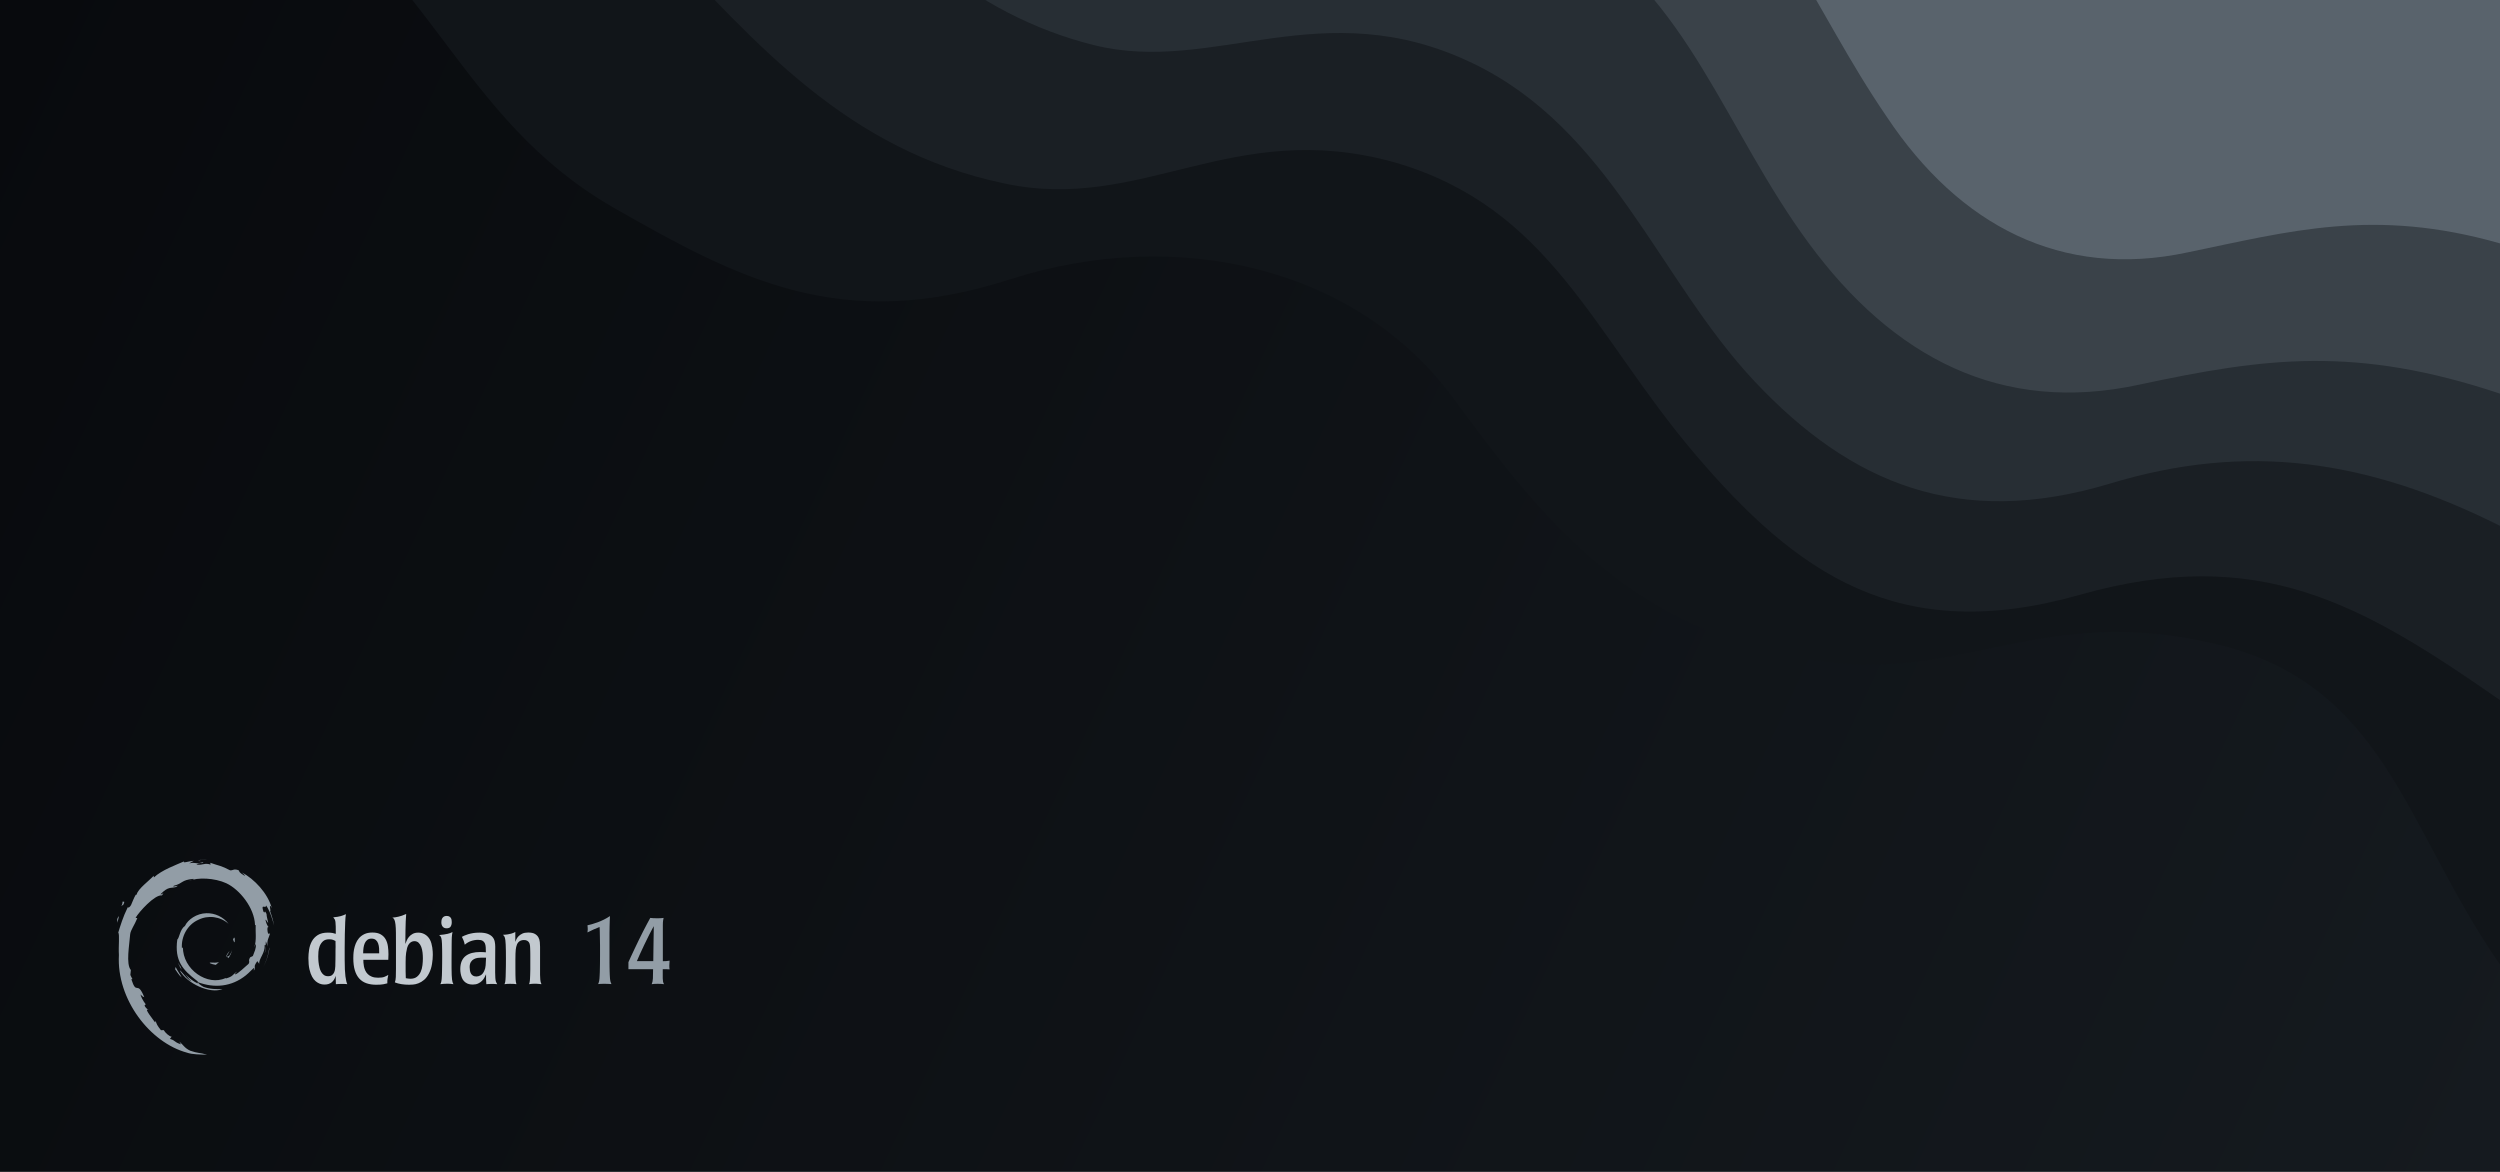
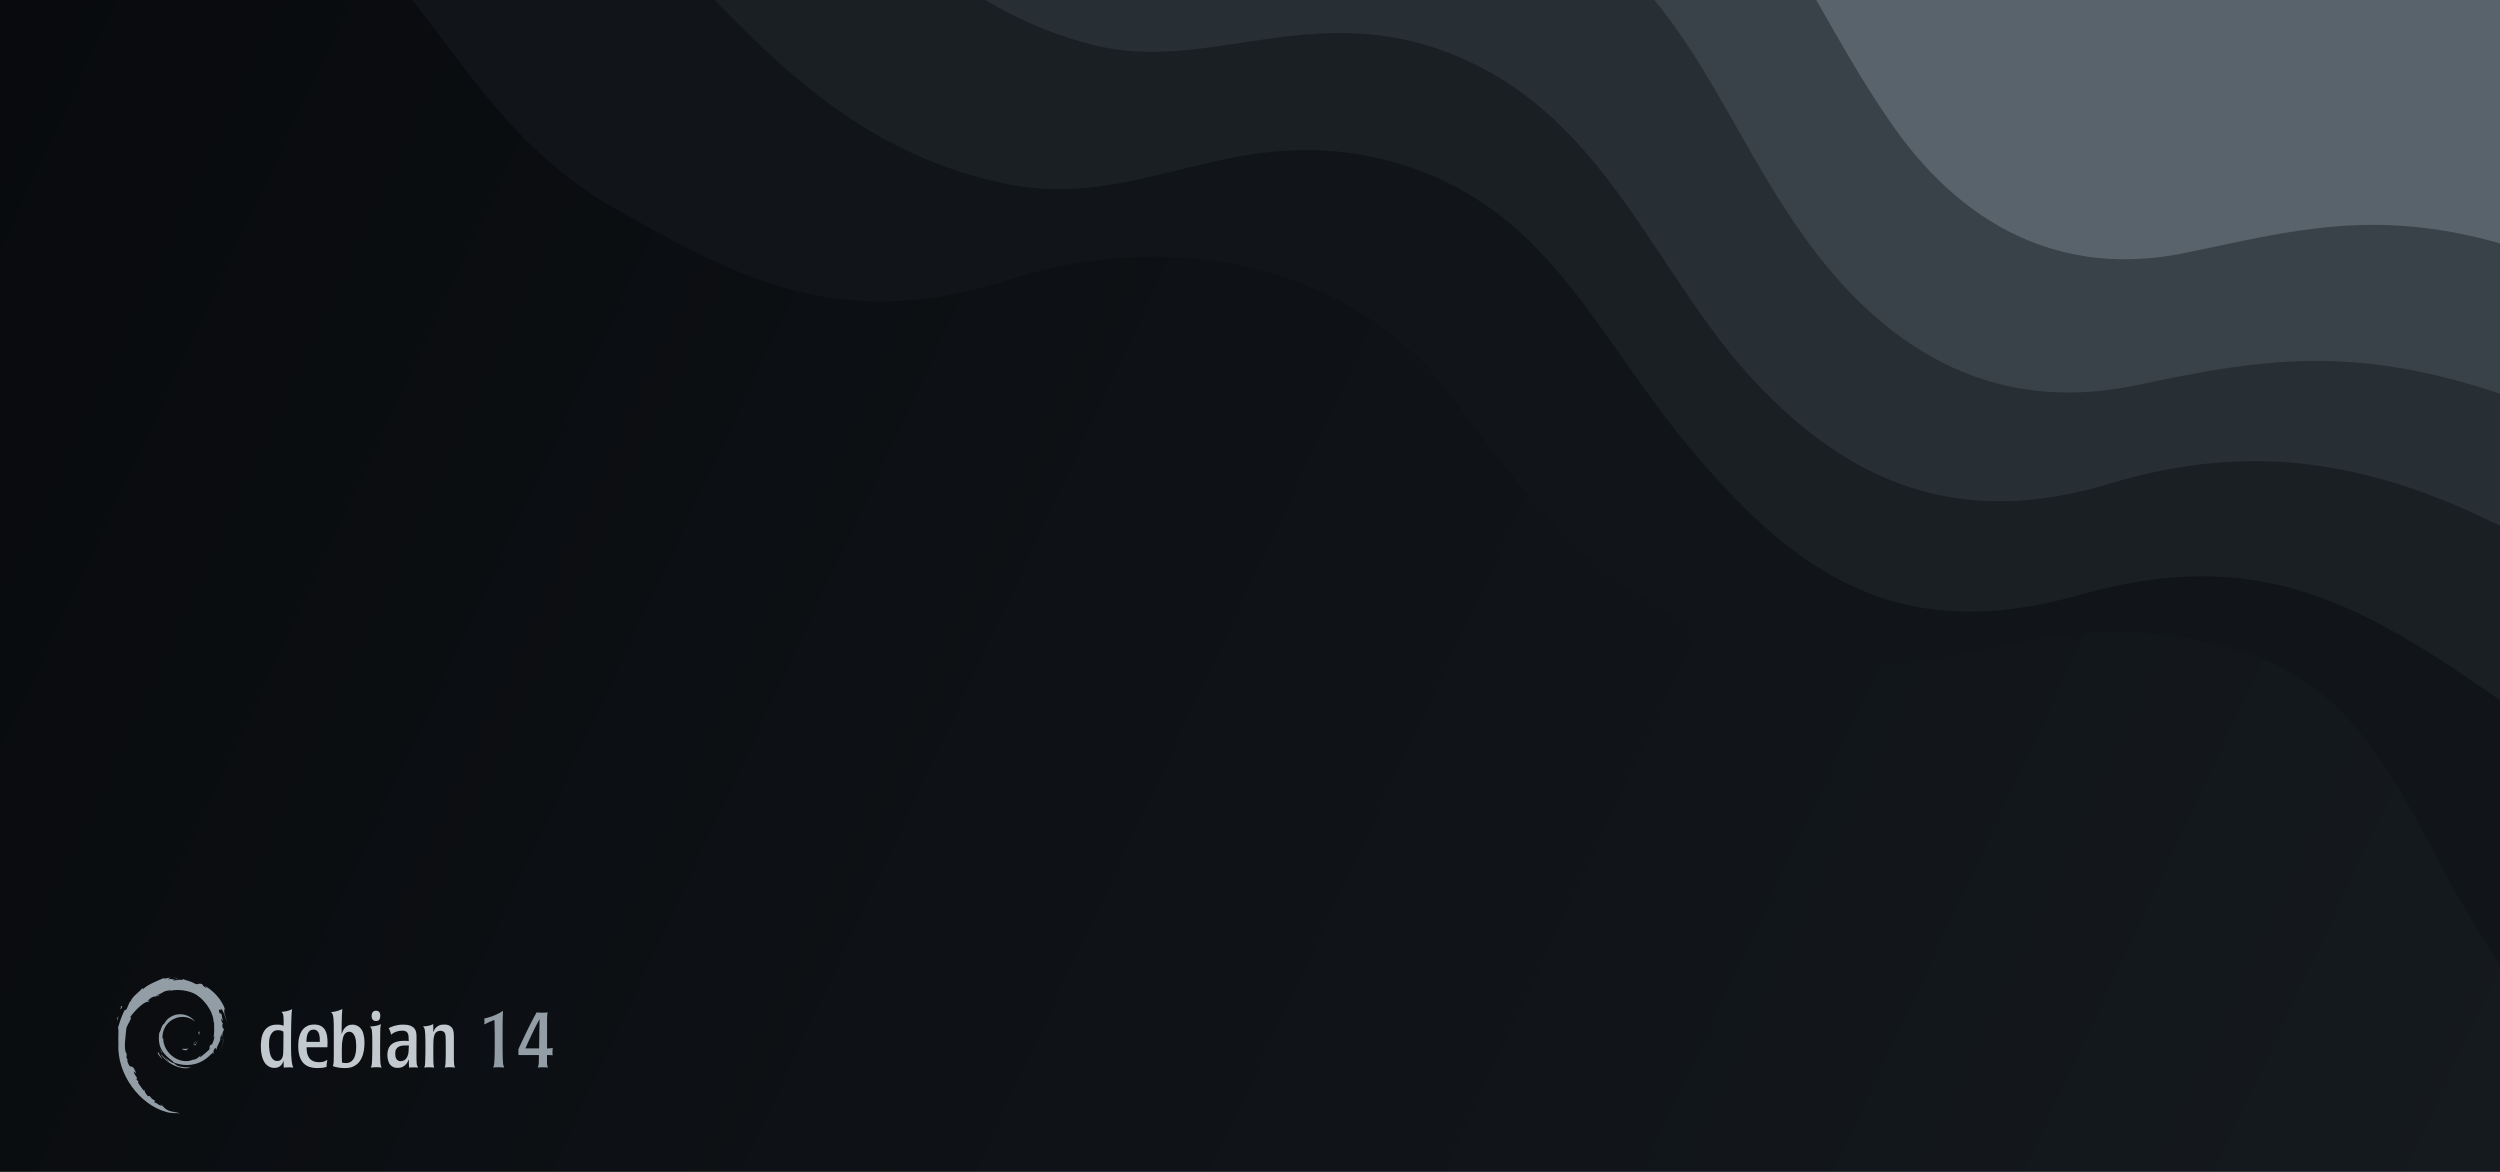
<svg xmlns="http://www.w3.org/2000/svg" width="640" height="300" viewBox="0 0 640 300" fill="none">
  <defs>
    <linearGradient id="gradient_1" gradientUnits="userSpaceOnUse" x1="0" y1="0" x2="640" y2="300">
      <stop offset="0" stop-color="#080A0D" />
      <stop offset="1" stop-color="#151A1F" />
    </linearGradient>
    <clipPath id="clip_path_2">
      <rect width="640" height="300" />
    </clipPath>
  </defs>
  <g clip-path="url(#clip_path_2)">
    <rect width="640" height="300" fill="url(#gradient_1)" fill-rule="evenodd" />
    <g transform="translate(49.231 -46.923)">
      <g transform="matrix(-1 0 -0 -1 590.769 293.846)">
        <path d="M0 0C24.615 35.385 29.231 72.308 73.846 82.308C116.923 92.308 138.462 72.308 173.846 77.692C223.077 84.615 246.154 115.385 267.692 144.615C292.308 178.462 338.462 189.231 381.538 175.385C424.615 161.538 450.769 175.385 483.077 193.846C523.077 216.923 529.231 255.385 570.769 280C570.769 280 590.769 293.846 590.769 293.846C590.769 293.846 0 293.846 0 293.846C0 293.846 0 0 0 0Z" fill="#111519" />
        <path d="M0 0C35.385 24.615 61.538 40 107.692 26.923C153.846 13.846 180 32.308 206.154 63.077C232.308 93.846 243.077 126.154 283.077 137.692C324.615 149.231 347.692 124.615 383.077 132.308C423.077 140.769 446.154 167.692 472.308 195.385C483.077 206.923 496.923 216.923 510.769 226.154C510.769 226.154 0 226.154 0 226.154C0 226.154 0 0 0 0Z" fill="#1A1F24" transform="translate(0 67.692)" />
        <path d="M0 0C33.846 16.923 64.615 21.538 100 10.769C138.462 -0.769 166.154 10.769 190.769 36.923C215.385 63.077 227.692 101.538 263.077 118.462C301.538 136.923 329.231 115.385 360 123.077C390.769 130.769 415.385 152.308 432.308 181.538C432.308 181.538 0 181.538 0 181.538C0 181.538 0 0 0 0Z" fill="#272E34" transform="translate(0 112.308)" />
        <path d="M0 0C36.923 12.308 60 9.231 92.308 2.308C127.692 -5.385 155.385 9.231 176.923 38.462C198.462 67.692 207.692 101.538 238.462 120C266.154 136.923 298.462 132.308 324.615 123.846C352.308 114.615 375.385 126.154 393.846 147.692C393.846 147.692 0 147.692 0 147.692C0 147.692 0 0 0 0Z" fill="#3A4249" transform="translate(0 146.154)" />
        <path d="M0 4.072C32.308 13.303 53.846 7.149 80 1.764C112.308 -5.159 138.462 8.687 156.923 36.38C176.923 65.61 183.077 90.226 210.769 105.61C215.385 108.687 220 110.995 224.615 113.303C224.615 113.303 0 113.303 0 113.303C0 113.303 0 4.072 0 4.072Z" fill="#59636C" transform="translate(0 180.543)" />
      </g>
    </g>
-     <g transform="translate(30 220)">
-       <g transform="translate(48.159 10.207)">
-         <path d="M0.792 15.072Q0.792 14.04 0.972 12.888Q1.152 11.736 1.68 10.764Q2.208 9.792 3.192 9.168Q4.176 8.544 5.784 8.544Q6.528 8.544 6.996 8.64Q7.464 8.736 7.8 8.856Q7.8 7.68 7.788 6.96Q7.776 6.24 7.716 5.808Q7.656 5.376 7.524 5.136Q7.392 4.896 7.152 4.632Q8.376 4.512 9.06 4.32Q9.744 4.128 10.392 3.816Q10.272 4.512 10.212 5.916Q10.152 7.32 10.116 9Q10.08 10.68 10.08 12.408Q10.08 14.136 10.08 15.504Q10.08 18.312 10.272 19.74Q10.464 21.168 10.752 21.744Q10.584 21.72 10.44 21.708C10.344 21.7 10.248 21.696 10.152 21.696Q10.008 21.672 9.84 21.672Q9.672 21.672 9.48 21.672Q8.928 21.672 8.544 21.696Q8.16 21.72 7.824 21.744L7.776 19.608Q7.464 20.688 6.756 21.264Q6.048 21.84 4.92 21.84Q4.776 21.84 4.428 21.804Q4.08 21.768 3.624 21.588Q3.168 21.408 2.664 21Q2.16 20.592 1.74 19.836Q1.32 19.08 1.056 17.928Q0.792 16.776 0.792 15.072ZM7.728 10.68Q7.464 10.536 7.092 10.392Q6.72 10.248 6.096 10.248Q5.088 10.248 4.524 10.764Q3.96 11.28 3.684 12Q3.408 12.72 3.36 13.452Q3.312 14.184 3.312 14.616Q3.312 14.88 3.336 15.456Q3.36 16.032 3.48 16.776Q3.528 17.112 3.66 17.604Q3.792 18.096 4.044 18.564Q4.296 19.032 4.728 19.368Q5.16 19.704 5.832 19.704Q6.48 19.704 6.84 19.416Q7.2 19.128 7.38 18.72Q7.56 18.312 7.608 17.88Q7.656 17.448 7.68 17.136Q7.68 16.896 7.692 16.428Q7.704 15.96 7.716 15.42Q7.728 14.88 7.728 14.316Q7.728 13.752 7.728 13.296Q7.728 12.84 7.74 12.54Q7.752 12.24 7.752 12.24L7.728 10.68ZM21.24 15.504L14.856 15.504Q14.856 15.792 14.88 16.248Q14.904 16.704 15.012 17.22Q15.12 17.736 15.348 18.24Q15.576 18.744 15.996 19.164Q16.416 19.584 17.064 19.836Q17.712 20.088 18.648 20.088Q19.728 20.088 20.292 19.848Q20.856 19.608 21.24 19.368Q21.12 19.92 21.048 20.4Q20.976 20.88 21 21.528Q20.664 21.624 20.016 21.756Q19.368 21.888 18.144 21.888Q16.776 21.888 15.684 21.516Q14.592 21.144 13.836 20.328Q13.08 19.512 12.684 18.216Q12.288 16.92 12.288 15.096Q12.288 14.808 12.312 14.208Q12.336 13.608 12.468 12.876Q12.6 12.144 12.9 11.376Q13.2 10.608 13.74 9.972Q14.28 9.336 15.12 8.928Q15.96 8.52 17.184 8.52Q18.504 8.52 19.32 9Q20.136 9.48 20.568 10.26Q21 11.04 21.144 12.036Q21.288 13.032 21.288 14.088L21.24 15.504ZM18.912 13.848Q18.936 13.2 18.888 12.54Q18.84 11.88 18.648 11.328Q18.456 10.776 18.048 10.428Q17.64 10.08 16.944 10.08Q16.296 10.08 15.888 10.392Q15.48 10.704 15.24 11.22Q15 11.736 14.904 12.42Q14.808 13.104 14.808 13.848L18.912 13.848ZM23.208 11.832Q23.208 9.888 23.196 8.592Q23.184 7.296 23.088 6.48Q22.992 5.664 22.812 5.256Q22.632 4.848 22.272 4.704Q22.656 4.68 23.04 4.62Q23.424 4.56 23.844 4.464Q24.264 4.368 24.756 4.2Q25.248 4.032 25.824 3.768Q25.752 4.584 25.704 5.712Q25.656 6.84 25.644 7.968Q25.632 9.096 25.62 10.044Q25.608 10.992 25.608 11.448Q25.752 11.088 25.956 10.584Q26.16 10.08 26.544 9.624Q26.928 9.168 27.504 8.856Q28.08 8.544 28.944 8.544Q29.808 8.544 30.576 8.976Q31.344 9.408 31.848 10.248Q32.112 10.704 32.268 11.256Q32.424 11.808 32.508 12.36Q32.592 12.912 32.616 13.404Q32.64 13.896 32.64 14.208Q32.64 15.288 32.436 16.56Q32.232 17.832 31.704 18.888Q31.152 20.016 30.42 20.628Q29.688 21.24 28.956 21.516Q28.224 21.792 27.588 21.84Q26.952 21.888 26.592 21.888Q24.456 21.888 22.92 21.288Q23.136 20.712 23.172 19.896Q23.208 19.08 23.208 17.736L23.208 11.832ZM30.096 15.12Q30.096 14.424 30.012 13.644Q29.928 12.864 29.688 12.216Q29.448 11.568 29.016 11.148Q28.584 10.728 27.912 10.728Q27.84 10.728 27.612 10.764Q27.384 10.8 27.096 10.956Q26.808 11.112 26.532 11.46Q26.256 11.808 26.064 12.456Q25.944 12.864 25.812 13.716Q25.68 14.568 25.68 16.128Q25.68 17.424 25.68 18.492Q25.68 19.56 25.728 20.208Q25.968 20.256 26.292 20.304Q26.616 20.352 26.904 20.352Q27.936 20.352 28.572 19.848Q29.208 19.344 29.544 18.576Q29.88 17.808 29.988 16.884Q30.096 15.96 30.096 15.12ZM37.464 11.592Q37.44 13.656 37.44 15.144Q37.44 16.632 37.44 17.676Q37.44 18.72 37.476 19.404Q37.512 20.088 37.56 20.52Q37.608 20.952 37.692 21.228Q37.776 21.504 37.92 21.744C37.68 21.712 37.456 21.684 37.248 21.66Q36.936 21.624 36.408 21.624Q35.832 21.624 35.4 21.66C35.112 21.684 34.832 21.712 34.56 21.744Q34.656 21.576 34.716 21.42Q34.776 21.264 34.824 21.036Q34.872 20.808 34.908 20.448Q34.944 20.088 34.968 19.512Q34.992 18.984 35.004 18.192Q35.016 17.4 35.028 16.488Q35.04 15.576 35.04 14.64Q35.04 13.704 35.028 12.876Q35.016 12.048 34.992 11.412Q34.968 10.776 34.92 10.464Q34.872 10.128 34.812 9.912Q34.752 9.696 34.668 9.564Q34.584 9.432 34.476 9.348Q34.368 9.264 34.248 9.168Q34.992 9.096 35.484 9.024Q35.976 8.952 36.36 8.868Q36.744 8.784 37.044 8.676Q37.344 8.568 37.68 8.4Q37.608 8.808 37.56 9.12Q37.512 9.432 37.5 9.78Q37.488 10.128 37.476 10.56Q37.464 10.992 37.464 11.592ZM37.488 5.808Q37.512 6.456 37.236 6.948Q36.96 7.44 36.168 7.44Q35.52 7.44 35.172 7.02Q34.824 6.6 34.824 5.904Q34.824 5.664 34.872 5.376Q34.92 5.088 35.076 4.836Q35.232 4.584 35.496 4.428Q35.76 4.272 36.192 4.272Q36.6 4.272 36.852 4.416Q37.104 4.56 37.248 4.776Q37.392 4.992 37.44 5.268Q37.488 5.544 37.488 5.808ZM39.672 17.904Q39.672 16.704 40.032 15.864Q40.392 15.024 41.064 14.508Q41.736 13.992 42.66 13.752Q43.584 13.512 44.736 13.512Q45.216 13.512 45.552 13.536Q45.888 13.56 46.224 13.584Q46.224 12.888 46.188 12.3Q46.152 11.712 45.972 11.292Q45.792 10.872 45.384 10.632Q44.976 10.392 44.232 10.392Q43.296 10.392 42.408 10.704Q41.52 11.016 40.824 11.64Q40.656 10.872 40.476 10.452Q40.296 10.032 40.08 9.624Q40.344 9.48 40.74 9.3Q41.136 9.12 41.688 8.952Q42.24 8.784 42.948 8.664Q43.656 8.544 44.544 8.544Q45.888 8.544 46.692 8.856Q47.496 9.168 47.928 9.672Q48.36 10.176 48.492 10.836Q48.624 11.496 48.624 12.168L48.6 17.064Q48.6 18.024 48.6 18.744Q48.6 19.464 48.648 20.16Q48.696 20.856 48.816 21.144Q48.936 21.432 49.128 21.744Q48.816 21.72 48.528 21.696Q48.24 21.672 47.928 21.672Q47.376 21.672 47.028 21.696Q46.68 21.72 46.344 21.744Q46.296 21.12 46.272 20.556Q46.248 19.992 46.272 19.2Q46.104 19.584 45.864 20.04Q45.624 20.496 45.228 20.892Q44.832 21.288 44.256 21.564Q43.68 21.84 42.864 21.84Q42.72 21.84 42.324 21.804Q41.928 21.768 41.472 21.576Q40.464 21.096 40.068 20.064Q39.672 19.032 39.672 17.904ZM45 14.952Q44.664 14.952 44.16 15.012Q43.656 15.073 43.188 15.314Q42.72 15.555 42.396 16.049Q42.072 16.544 42.072 17.388Q42.072 17.822 42.144 18.256Q42.216 18.691 42.408 19.028Q42.6 19.366 42.936 19.571Q43.272 19.776 43.824 19.776Q44.304 19.776 44.856 19.486Q45.408 19.197 45.792 18.377Q46.104 17.75 46.164 16.93Q46.224 16.11 46.272 14.952L45 14.952ZM60.096 19.368Q60.12 19.992 60.156 20.604Q60.192 21.216 60.456 21.744Q60.264 21.72 60.084 21.708C59.964 21.7 59.84 21.688 59.712 21.672Q59.52 21.648 59.256 21.636Q58.992 21.624 58.632 21.624Q58.2 21.624 57.912 21.66C57.72 21.684 57.512 21.712 57.288 21.744Q57.36 21.504 57.396 21.361Q57.432 21.217 57.48 20.906Q57.504 20.69 57.528 20.283Q57.552 19.876 57.564 19.421Q57.576 18.966 57.588 18.535Q57.6 18.104 57.6 17.864L57.6 15.278Q57.6 14.847 57.6 14.356Q57.6 13.865 57.588 13.398Q57.576 12.931 57.564 12.547Q57.552 12.164 57.528 11.949Q57.504 11.805 57.456 11.542Q57.408 11.278 57.252 11.039Q57.096 10.799 56.796 10.62Q56.496 10.44 55.968 10.44Q55.464 10.44 55.104 10.608Q54.744 10.775 54.516 11.039Q54.288 11.302 54.168 11.625Q54.048 11.949 53.976 12.26Q53.904 12.572 53.868 12.943Q53.832 13.314 53.808 13.889Q53.784 14.463 53.784 15.35Q53.784 16.236 53.784 17.553Q53.784 18.702 53.796 19.385Q53.808 20.067 53.832 20.487Q53.856 20.906 53.904 21.169Q53.952 21.433 54.048 21.744C53.84 21.712 53.608 21.688 53.352 21.672Q52.968 21.648 52.416 21.648Q51.984 21.648 51.66 21.672C51.444 21.688 51.216 21.712 50.976 21.744Q51.048 21.6 51.096 21.468Q51.144 21.336 51.18 21.144Q51.216 20.952 51.24 20.641Q51.264 20.329 51.288 19.825Q51.288 19.489 51.312 18.782Q51.336 18.074 51.348 17.163Q51.36 16.251 51.36 15.244Q51.36 14.236 51.348 13.301Q51.336 12.365 51.3 11.622Q51.264 10.878 51.216 10.494Q51.168 10.134 51.108 9.907Q51.048 9.679 50.964 9.535Q50.88 9.391 50.784 9.295Q50.688 9.199 50.592 9.103Q51.312 9.079 51.816 8.994Q52.32 8.909 52.68 8.812Q53.04 8.715 53.292 8.606Q53.544 8.497 53.76 8.376L53.76 10.92Q53.856 10.632 54.048 10.224Q54.24 9.816 54.612 9.444Q54.984 9.072 55.56 8.796Q56.136 8.52 57.048 8.52Q58.176 8.52 58.788 8.88Q59.4 9.24 59.688 9.792Q59.976 10.344 60.036 10.98Q60.096 11.616 60.096 12.144L60.096 19.368Z" fill="#C2C9CF" />
-         <path d="M7.872 14.472Q7.872 15.36 7.872 16.068Q7.872 16.776 7.884 17.376Q7.896 17.976 7.908 18.48Q7.92 18.984 7.944 19.44Q7.968 20.016 8.004 20.376Q8.04 20.736 8.1 20.988Q8.16 21.24 8.232 21.396Q8.304 21.552 8.376 21.72Q7.896 21.672 7.428 21.66Q6.96 21.648 6.504 21.648Q5.976 21.648 5.676 21.66Q5.376 21.672 4.968 21.72Q5.064 21.504 5.124 21.3Q5.184 21.096 5.232 20.868Q5.28 20.64 5.304 20.316Q5.328 19.992 5.352 19.512Q5.376 19.152 5.388 18.732Q5.4 18.312 5.412 17.736Q5.424 17.16 5.436 16.38Q5.448 15.6 5.448 14.544L5.448 11.76Q5.424 10.416 5.412 9.612Q5.4 8.808 5.388 8.34Q5.376 7.872 5.364 7.62Q5.352 7.368 5.328 7.104Q4.536 7.416 3.768 7.752Q3 8.088 2.232 8.496Q2.256 8.304 2.268 8.112Q2.28 7.92 2.304 7.728Q2.304 7.392 2.28 7.164Q2.256 6.936 2.232 6.672Q2.688 6.576 3.372 6.384Q4.056 6.192 4.836 5.904Q5.616 5.616 6.444 5.208Q7.272 4.8 7.992 4.296Q7.944 4.992 7.932 5.616Q7.92 6.24 7.896 7.008Q7.872 7.776 7.872 8.76Q7.872 9.744 7.872 11.136L7.872 14.472ZM21.528 15.864Q21.96 15.864 22.404 15.833Q22.848 15.802 23.256 15.72Q23.184 16.44 23.184 16.968Q23.184 17.304 23.196 17.496Q23.208 17.688 23.256 17.952Q22.752 17.904 22.368 17.904Q21.984 17.904 21.504 17.904L21.504 20.256Q21.504 20.664 21.576 21.06Q21.648 21.456 21.84 21.744C21.6 21.712 21.364 21.688 21.132 21.672Q20.784 21.648 20.184 21.648Q19.68 21.648 19.344 21.672C19.12 21.688 18.896 21.712 18.672 21.744Q18.936 21.168 18.984 20.268Q19.032 19.368 19.032 17.904L12.72 17.904L12.72 16.104Q12.936 15.6 13.344 14.724Q13.752 13.848 14.256 12.78Q14.76 11.712 15.324 10.548Q15.888 9.384 16.44 8.304Q16.992 7.224 17.484 6.3Q17.976 5.376 18.312 4.776Q18.504 4.8 18.684 4.812Q18.864 4.824 19.08 4.848Q19.32 4.848 19.608 4.86Q19.896 4.872 20.256 4.872Q20.784 4.872 21.072 4.848Q21.36 4.824 21.72 4.776Q21.648 5.111 21.588 5.506Q21.528 5.902 21.528 6.692L21.528 15.864ZM19.08 15.84Q19.104 13.614 19.128 12.226Q19.152 10.838 19.164 9.964Q19.176 9.09 19.188 8.587Q19.2 8.085 19.2 7.678L19.2 6.888Q18.72 7.75 18.06 9.042Q17.4 10.335 16.776 11.663Q16.152 12.992 15.624 14.129Q15.096 15.265 14.88 15.84L19.08 15.84Z" fill="#929DA6" transform="translate(70 0)" />
+     <g transform="translate(30 250)">
+       <g transform="translate(36.111 5.184)">
+         <path d="M0.66 12.56Q0.66 11.7 0.81 10.74Q0.96 9.78 1.4 8.97Q1.84 8.16 2.66 7.64Q3.48 7.12 4.82 7.12Q5.44 7.12 5.83 7.2Q6.22 7.28 6.5 7.38Q6.5 6.4 6.49 5.8Q6.48 5.2 6.43 4.84Q6.38 4.48 6.27 4.28Q6.16 4.08 5.96 3.86Q6.98 3.76 7.55 3.6Q8.12 3.44 8.66 3.18Q8.56 3.76 8.51 4.93Q8.46 6.1 8.43 7.5Q8.4 8.9 8.4 10.34Q8.4 11.78 8.4 12.92Q8.4 15.26 8.56 16.45Q8.72 17.64 8.96 18.12Q8.82 18.1 8.7 18.09C8.62 18.083 8.54 18.08 8.46 18.08Q8.34 18.06 8.2 18.06Q8.06 18.06 7.9 18.06Q7.44 18.06 7.12 18.08Q6.8 18.1 6.52 18.12L6.48 16.34Q6.22 17.24 5.63 17.72Q5.04 18.2 4.1 18.2Q3.98 18.2 3.69 18.17Q3.4 18.14 3.02 17.99Q2.64 17.84 2.22 17.5Q1.8 17.16 1.45 16.53Q1.1 15.9 0.88 14.94Q0.66 13.98 0.66 12.56ZM6.44 8.9Q6.22 8.78 5.91 8.66Q5.6 8.54 5.08 8.54Q4.24 8.54 3.77 8.97Q3.3 9.4 3.07 10Q2.84 10.6 2.8 11.21Q2.76 11.82 2.76 12.18Q2.76 12.4 2.78 12.88Q2.8 13.36 2.9 13.98Q2.94 14.26 3.05 14.67Q3.16 15.08 3.37 15.47Q3.58 15.86 3.94 16.14Q4.3 16.42 4.86 16.42Q5.4 16.42 5.7 16.18Q6 15.94 6.15 15.6Q6.3 15.26 6.34 14.9Q6.38 14.54 6.4 14.28Q6.4 14.08 6.41 13.69Q6.42 13.3 6.43 12.85Q6.44 12.4 6.44 11.93Q6.44 11.46 6.44 11.08Q6.44 10.7 6.45 10.45Q6.46 10.2 6.46 10.2L6.44 8.9ZM17.7 12.92L12.38 12.92Q12.38 13.16 12.4 13.54Q12.42 13.92 12.51 14.35Q12.6 14.78 12.79 15.2Q12.98 15.62 13.33 15.97Q13.68 16.32 14.22 16.53Q14.76 16.74 15.54 16.74Q16.44 16.74 16.91 16.54Q17.38 16.34 17.7 16.14Q17.6 16.6 17.54 17Q17.48 17.4 17.5 17.94Q17.22 18.02 16.68 18.13Q16.14 18.24 15.12 18.24Q13.98 18.24 13.07 17.93Q12.16 17.62 11.53 16.94Q10.9 16.26 10.57 15.18Q10.24 14.1 10.24 12.58Q10.24 12.34 10.26 11.84Q10.28 11.34 10.39 10.73Q10.5 10.12 10.75 9.48Q11 8.84 11.45 8.31Q11.9 7.78 12.6 7.44Q13.3 7.1 14.32 7.1Q15.42 7.1 16.1 7.5Q16.78 7.9 17.14 8.55Q17.5 9.2 17.62 10.03Q17.74 10.86 17.74 11.74L17.7 12.92ZM15.76 11.54Q15.78 11 15.74 10.45Q15.7 9.9 15.54 9.44Q15.38 8.98 15.04 8.69Q14.7 8.4 14.12 8.4Q13.58 8.4 13.24 8.66Q12.9 8.92 12.7 9.35Q12.5 9.78 12.42 10.35Q12.34 10.92 12.34 11.54L15.76 11.54ZM19.34 9.86Q19.34 8.24 19.33 7.16Q19.32 6.08 19.24 5.4Q19.16 4.72 19.01 4.38Q18.86 4.04 18.56 3.92Q18.88 3.9 19.2 3.85Q19.52 3.8 19.87 3.72Q20.22 3.64 20.63 3.5Q21.04 3.36 21.52 3.14Q21.46 3.82 21.42 4.76Q21.38 5.7 21.37 6.64Q21.36 7.58 21.35 8.37Q21.34 9.16 21.34 9.54Q21.46 9.24 21.63 8.82Q21.8 8.4 22.12 8.02Q22.44 7.64 22.92 7.38Q23.4 7.12 24.12 7.12Q24.84 7.12 25.48 7.48Q26.12 7.84 26.54 8.54Q26.76 8.92 26.89 9.38Q27.02 9.84 27.09 10.3Q27.16 10.76 27.18 11.17Q27.2 11.58 27.2 11.84Q27.2 12.74 27.03 13.8Q26.86 14.86 26.42 15.74Q25.96 16.68 25.35 17.19Q24.74 17.7 24.13 17.93Q23.52 18.16 22.99 18.2Q22.46 18.24 22.16 18.24Q20.38 18.24 19.1 17.74Q19.28 17.26 19.31 16.58Q19.34 15.9 19.34 14.78L19.34 9.86ZM25.08 12.6Q25.08 12.02 25.01 11.37Q24.94 10.72 24.74 10.18Q24.54 9.64 24.18 9.29Q23.82 8.94 23.26 8.94Q23.2 8.94 23.01 8.97Q22.82 9 22.58 9.13Q22.34 9.26 22.11 9.55Q21.88 9.84 21.72 10.38Q21.62 10.72 21.51 11.43Q21.4 12.14 21.4 13.44Q21.4 14.52 21.4 15.41Q21.4 16.3 21.44 16.84Q21.64 16.88 21.91 16.92Q22.18 16.96 22.42 16.96Q23.28 16.96 23.81 16.54Q24.34 16.12 24.62 15.48Q24.9 14.84 24.99 14.07Q25.08 13.3 25.08 12.6ZM31.22 9.66Q31.2 11.38 31.2 12.62Q31.2 13.86 31.2 14.73Q31.2 15.6 31.23 16.17Q31.26 16.74 31.3 17.1Q31.34 17.46 31.41 17.69Q31.48 17.92 31.6 18.12C31.4 18.093 31.213 18.07 31.04 18.05Q30.78 18.02 30.34 18.02Q29.86 18.02 29.5 18.05C29.26 18.07 29.027 18.093 28.8 18.12Q28.88 17.98 28.93 17.85Q28.98 17.72 29.02 17.53Q29.06 17.34 29.09 17.04Q29.12 16.74 29.14 16.26Q29.16 15.82 29.17 15.16Q29.18 14.5 29.19 13.74Q29.2 12.98 29.2 12.2Q29.2 11.42 29.19 10.73Q29.18 10.04 29.16 9.51Q29.14 8.98 29.1 8.72Q29.06 8.44 29.01 8.26Q28.96 8.08 28.89 7.97Q28.82 7.86 28.73 7.79Q28.64 7.72 28.54 7.64Q29.16 7.58 29.57 7.52Q29.98 7.46 30.3 7.39Q30.62 7.32 30.87 7.23Q31.12 7.14 31.4 7Q31.34 7.34 31.3 7.6Q31.26 7.86 31.25 8.15Q31.24 8.44 31.23 8.8Q31.22 9.16 31.22 9.66ZM31.24 4.84Q31.26 5.38 31.03 5.79Q30.8 6.2 30.14 6.2Q29.6 6.2 29.31 5.85Q29.02 5.5 29.02 4.92Q29.02 4.72 29.06 4.48Q29.1 4.24 29.23 4.03Q29.36 3.82 29.58 3.69Q29.8 3.56 30.16 3.56Q30.5 3.56 30.71 3.68Q30.92 3.8 31.04 3.98Q31.16 4.16 31.2 4.39Q31.24 4.62 31.24 4.84ZM33.06 14.92Q33.06 13.92 33.36 13.22Q33.66 12.52 34.22 12.09Q34.78 11.66 35.55 11.46Q36.32 11.26 37.28 11.26Q37.68 11.26 37.96 11.28Q38.24 11.3 38.52 11.32Q38.52 10.74 38.49 10.25Q38.46 9.76 38.31 9.41Q38.16 9.06 37.82 8.86Q37.48 8.66 36.86 8.66Q36.08 8.66 35.34 8.92Q34.6 9.18 34.02 9.7Q33.88 9.06 33.73 8.71Q33.58 8.36 33.4 8.02Q33.62 7.9 33.95 7.75Q34.28 7.6 34.74 7.46Q35.2 7.32 35.79 7.22Q36.38 7.12 37.12 7.12Q38.24 7.12 38.91 7.38Q39.58 7.64 39.94 8.06Q40.3 8.48 40.41 9.03Q40.52 9.58 40.52 10.14L40.5 14.22Q40.5 15.02 40.5 15.62Q40.5 16.22 40.54 16.8Q40.58 17.38 40.68 17.62Q40.78 17.86 40.94 18.12Q40.68 18.1 40.44 18.08Q40.2 18.06 39.94 18.06Q39.48 18.06 39.19 18.08Q38.9 18.1 38.62 18.12Q38.58 17.6 38.56 17.13Q38.54 16.66 38.56 16Q38.42 16.32 38.22 16.7Q38.02 17.08 37.69 17.41Q37.36 17.74 36.88 17.97Q36.4 18.2 35.72 18.2Q35.6 18.2 35.27 18.17Q34.94 18.14 34.56 17.98Q33.72 17.58 33.39 16.72Q33.06 15.86 33.06 14.92ZM37.5 12.46Q37.22 12.46 36.8 12.51Q36.38 12.561 35.99 12.762Q35.6 12.963 35.33 13.374Q35.06 13.787 35.06 14.49Q35.06 14.852 35.12 15.214Q35.18 15.576 35.34 15.857Q35.5 16.138 35.78 16.309Q36.06 16.48 36.52 16.48Q36.92 16.48 37.38 16.239Q37.84 15.998 38.16 15.314Q38.42 14.792 38.47 14.108Q38.52 13.425 38.56 12.46L37.5 12.46ZM50.08 16.14Q50.1 16.66 50.13 17.17Q50.16 17.68 50.38 18.12Q50.22 18.1 50.07 18.09C49.97 18.083 49.867 18.073 49.76 18.06Q49.6 18.04 49.38 18.03Q49.16 18.02 48.86 18.02Q48.5 18.02 48.26 18.05C48.1 18.07 47.927 18.093 47.74 18.12Q47.8 17.92 47.83 17.801Q47.86 17.681 47.9 17.422Q47.92 17.242 47.94 16.903Q47.96 16.563 47.97 16.184Q47.98 15.805 47.99 15.446Q48 15.087 48 14.887L48 12.732Q48 12.372 48 11.963Q48 11.554 47.99 11.165Q47.98 10.776 47.97 10.456Q47.96 10.137 47.94 9.957Q47.92 9.838 47.88 9.618Q47.84 9.398 47.71 9.199Q47.58 8.999 47.33 8.85Q47.08 8.7 46.64 8.7Q46.22 8.7 45.92 8.84Q45.62 8.979 45.43 9.199Q45.24 9.418 45.14 9.688Q45.04 9.957 44.98 10.217Q44.92 10.476 44.89 10.786Q44.86 11.095 44.84 11.574Q44.82 12.053 44.82 12.791Q44.82 13.53 44.82 14.627Q44.82 15.585 44.83 16.154Q44.84 16.723 44.86 17.072Q44.88 17.422 44.92 17.641Q44.96 17.861 45.04 18.12C44.867 18.093 44.673 18.073 44.46 18.06Q44.14 18.04 43.68 18.04Q43.32 18.04 43.05 18.06C42.87 18.073 42.68 18.093 42.48 18.12Q42.54 18 42.58 17.89Q42.62 17.78 42.65 17.62Q42.68 17.46 42.7 17.201Q42.72 16.941 42.74 16.521Q42.74 16.241 42.76 15.651Q42.78 15.062 42.79 14.302Q42.8 13.543 42.8 12.703Q42.8 11.863 42.79 11.084Q42.78 10.304 42.75 9.685Q42.72 9.065 42.68 8.745Q42.64 8.445 42.59 8.255Q42.54 8.066 42.47 7.946Q42.4 7.826 42.32 7.746Q42.24 7.666 42.16 7.586Q42.76 7.566 43.18 7.495Q43.6 7.424 43.9 7.344Q44.2 7.263 44.41 7.172Q44.62 7.081 44.8 6.98L44.8 9.1Q44.88 8.86 45.04 8.52Q45.2 8.18 45.51 7.87Q45.82 7.56 46.3 7.33Q46.78 7.1 47.54 7.1Q48.48 7.1 48.99 7.4Q49.5 7.7 49.74 8.16Q49.98 8.62 50.03 9.15Q50.08 9.68 50.08 10.12L50.08 16.14Z" fill="#C2C9CF" />
+         <path d="M6.56 12.06Q6.56 12.8 6.56 13.39Q6.56 13.98 6.57 14.48Q6.58 14.98 6.59 15.4Q6.6 15.82 6.62 16.2Q6.64 16.68 6.67 16.98Q6.7 17.28 6.75 17.49Q6.8 17.7 6.86 17.83Q6.92 17.96 6.98 18.1Q6.58 18.06 6.19 18.05Q5.8 18.04 5.42 18.04Q4.98 18.04 4.73 18.05Q4.48 18.06 4.14 18.1Q4.22 17.92 4.27 17.75Q4.32 17.58 4.36 17.39Q4.4 17.2 4.42 16.93Q4.44 16.66 4.46 16.26Q4.48 15.96 4.49 15.61Q4.5 15.26 4.51 14.78Q4.52 14.3 4.53 13.65Q4.54 13 4.54 12.12L4.54 9.8Q4.52 8.68 4.51 8.01Q4.5 7.34 4.49 6.95Q4.48 6.56 4.47 6.35Q4.46 6.14 4.44 5.92Q3.78 6.18 3.14 6.46Q2.5 6.74 1.86 7.08Q1.88 6.92 1.89 6.76Q1.9 6.6 1.92 6.44Q1.92 6.16 1.9 5.97Q1.88 5.78 1.86 5.56Q2.24 5.48 2.81 5.32Q3.38 5.16 4.03 4.92Q4.68 4.68 5.37 4.34Q6.06 4 6.66 3.58Q6.62 4.16 6.61 4.68Q6.6 5.2 6.58 5.84Q6.56 6.48 6.56 7.3Q6.56 8.12 6.56 9.28L6.56 12.06ZM17.94 13.22Q18.3 13.22 18.67 13.194Q19.04 13.168 19.38 13.1Q19.32 13.7 19.32 14.14Q19.32 14.42 19.33 14.58Q19.34 14.74 19.38 14.96Q18.96 14.92 18.64 14.92Q18.32 14.92 17.92 14.92L17.92 16.88Q17.92 17.22 17.98 17.55Q18.04 17.88 18.2 18.12C18 18.093 17.803 18.073 17.61 18.06Q17.32 18.04 16.82 18.04Q16.4 18.04 16.12 18.06C15.933 18.073 15.747 18.093 15.56 18.12Q15.78 17.64 15.82 16.89Q15.86 16.14 15.86 14.92L10.6 14.92L10.6 13.42Q10.78 13 11.12 12.27Q11.46 11.54 11.88 10.65Q12.3 9.76 12.77 8.79Q13.24 7.82 13.7 6.92Q14.16 6.02 14.57 5.25Q14.98 4.48 15.26 3.98Q15.42 4 15.57 4.01Q15.72 4.02 15.9 4.04Q16.1 4.04 16.34 4.05Q16.58 4.06 16.88 4.06Q17.32 4.06 17.56 4.04Q17.8 4.02 18.1 3.98Q18.04 4.259 17.99 4.589Q17.94 4.918 17.94 5.577L17.94 13.22ZM15.9 13.2Q15.92 11.345 15.94 10.188Q15.96 9.031 15.97 8.303Q15.98 7.575 15.99 7.156Q16 6.737 16 6.398L16 5.74Q15.6 6.458 15.05 7.535Q14.5 8.612 13.98 9.719Q13.46 10.826 13.02 11.774Q12.58 12.721 12.4 13.2L15.9 13.2Z" fill="#929DA6" transform="translate(56 0)" />
      </g>
      <g>
-         <path d="M3.133 25.771C2.308 25.779 3.299 26.196 4.383 26.363C4.677 26.129 4.946 25.896 5.191 25.663C4.516 25.829 3.824 25.829 3.141 25.771C3.141 25.771 3.133 25.771 3.133 25.771ZM7.582 24.663C8.079 24.017 8.415 23.263 8.565 22.463C8.449 23.013 8.149 23.488 7.874 23.988C6.324 24.962 7.732 23.404 7.874 22.821C6.207 24.913 7.64 24.071 7.582 24.663C7.582 24.663 7.582 24.663 7.582 24.663ZM9.223 20.388C9.323 18.897 8.932 19.372 8.799 19.938C8.957 20.022 9.073 20.997 9.223 20.388C9.223 20.388 9.223 20.388 9.223 20.388ZM0 0C0.442 0.083 0.95 0.142 0.883 0.25C1.366 0.142 1.466 0.042 0 0C0 0 0 0 0 0ZM0.883 0.25C0.883 0.25 0.567 0.35 0.567 0.35L0.858 0.312C0.858 0.312 0.883 0.25 0.883 0.25Z" fill="#929DA6" transform="translate(20.862 0.642)" />
-         <path d="M35.244 21.238C35.294 22.58 34.852 23.238 34.453 24.379C34.453 24.379 33.736 24.738 33.736 24.738C33.153 25.879 33.794 25.462 33.378 26.362C32.461 27.179 30.603 28.912 30.003 29.07C29.57 29.062 30.303 28.554 30.395 28.362C29.17 29.195 29.412 29.62 27.537 30.128C27.537 30.128 27.487 30.012 27.487 30.012C22.871 32.178 16.456 27.879 16.539 22.005C16.489 22.371 16.397 22.28 16.289 22.43C16.056 19.413 17.689 16.372 20.447 15.131C23.007 13.843 26.093 14.245 28.237 16.147C26.892 14.381 24.782 13.368 22.563 13.423C20.105 13.464 17.814 15.023 17.047 16.714C15.797 17.497 15.647 19.755 15.106 20.172C14.364 25.587 16.489 27.92 20.072 30.67C20.638 31.045 20.238 31.103 20.313 31.395C19.096 30.815 18.012 29.99 17.131 28.97C17.605 29.67 18.122 30.345 18.78 30.887C17.664 30.495 16.156 28.154 15.722 28.054C17.655 31.528 23.579 34.144 26.679 32.844C25.246 32.903 23.429 32.878 21.813 32.278C21.13 31.928 20.213 31.212 20.38 31.078C24.613 32.661 28.979 32.27 32.645 29.337C33.578 28.612 34.594 27.379 34.894 27.362C34.444 28.029 34.961 27.679 34.628 28.27C35.552 26.77 34.219 27.662 35.586 25.687C35.586 25.687 36.086 26.379 36.086 26.379C35.902 25.129 37.627 23.629 37.452 21.655C37.852 21.055 37.894 22.305 37.477 23.688C38.06 22.155 37.627 21.905 37.777 20.638C37.944 21.063 38.152 21.521 38.269 21.971C37.885 20.488 38.652 19.472 38.852 18.614C38.66 18.53 38.26 19.264 38.169 17.514C38.177 16.756 38.377 17.114 38.452 16.93C38.31 16.847 37.919 16.264 37.677 15.139C37.844 14.881 38.135 15.822 38.377 15.864C38.219 14.973 37.96 14.298 37.952 13.614C37.261 12.173 37.702 13.806 37.152 12.998C36.419 10.715 37.76 12.465 37.844 11.431C38.952 13.031 39.593 15.522 39.877 16.556C39.649 15.311 39.308 14.089 38.86 12.906C39.194 13.048 38.319 10.323 39.302 12.123C38.252 8.274 34.819 4.674 31.661 2.991C32.053 3.341 32.536 3.783 32.361 3.858C30.795 2.916 31.07 2.85 30.845 2.45C29.562 1.933 29.478 2.491 28.637 2.45C26.221 1.175 25.762 1.308 23.538 0.508C23.538 0.508 23.638 0.983 23.638 0.983C22.046 0.45 21.78 1.183 20.055 0.983C19.947 0.9 20.605 0.683 21.146 0.608C19.605 0.808 19.68 0.3 18.164 0.667C18.539 0.4 18.93 0.225 19.33 0C18.072 0.083 16.322 0.742 16.864 0.142C14.806 1.058 11.156 2.341 9.115 4.266C9.115 4.266 9.048 3.833 9.048 3.833C8.107 4.958 4.958 7.199 4.708 8.657C4.708 8.657 4.458 8.715 4.458 8.715C3.966 9.548 3.649 10.482 3.266 11.331C2.625 12.415 2.325 11.748 2.416 11.915C1.166 14.464 0.542 16.606 0 18.355C0.383 18.939 0.008 21.813 0.158 24.121C-0.475 35.502 8.149 46.559 17.572 49.117C18.955 49.617 21.005 49.592 22.755 49.642C20.697 49.059 20.422 49.325 18.422 48.625C16.972 47.95 16.656 47.167 15.631 46.276C15.631 46.276 16.031 46.992 16.031 46.992C14.023 46.284 14.864 46.117 13.223 45.592C13.223 45.592 13.656 45.026 13.656 45.026C13.006 44.976 11.931 43.926 11.64 43.351C11.64 43.351 10.923 43.376 10.923 43.376C10.065 42.318 9.607 41.551 9.64 40.96C9.64 40.96 9.415 41.376 9.415 41.376C9.148 40.926 6.257 37.41 7.757 38.227C7.482 37.977 7.107 37.81 6.707 37.086C6.707 37.086 7.016 36.736 7.016 36.736C6.291 35.802 5.682 34.611 5.732 34.219C6.116 34.736 6.382 34.836 6.649 34.919C4.816 30.395 4.724 34.669 3.341 30.312C3.341 30.312 3.633 30.295 3.633 30.295C3.408 29.962 3.274 29.587 3.091 29.229C3.091 29.229 3.216 27.962 3.216 27.962C1.908 26.446 2.85 21.505 3.041 18.797C3.174 17.697 4.133 16.522 4.874 14.681C4.874 14.681 4.424 14.606 4.424 14.606C5.274 13.114 9.307 8.624 11.173 8.857C12.073 7.715 10.99 8.849 10.815 8.565C12.798 6.499 13.423 7.099 14.756 6.724C16.197 5.866 13.514 7.057 14.206 6.399C16.706 5.757 15.972 4.949 19.23 4.624C19.563 4.824 18.43 4.924 18.147 5.182C20.23 4.166 24.729 4.399 27.645 5.749C31.037 7.332 34.852 12.015 35.002 16.431C35.002 16.431 35.169 16.472 35.169 16.472C35.086 18.222 35.444 20.255 34.828 22.113C34.828 22.113 35.244 21.238 35.244 21.238Z" fill="#929DA6" transform="translate(0.282 0.359)" />
-         <path d="M14.838 28.129C15.388 28.87 15.821 29.67 16.513 30.245C16.013 29.27 15.638 28.87 14.955 27.545C14.955 27.545 14.955 27.545 14.955 27.545C14.955 27.545 14.838 28.129 14.838 28.129ZM16.246 27.496C15.955 27.179 15.788 26.796 15.596 26.412C15.78 27.079 16.155 27.662 16.496 28.245C16.496 28.245 16.246 27.496 16.246 27.496ZM38.901 22.854C38.676 24.438 38.193 26.004 37.451 27.462C38.263 25.93 38.794 24.265 39.018 22.546C39.018 22.546 39.018 22.546 39.018 22.546C39.018 22.546 38.901 22.854 38.901 22.854ZM21.02 0.25C21.579 0.042 22.395 0.133 22.995 0C22.22 0.067 21.445 0.1 20.687 0.2C20.687 0.2 21.02 0.25 21.02 0.25ZM1.357 10.707C1.49 11.898 0.457 12.365 1.59 11.573C2.19 10.215 1.349 11.198 1.357 10.707C1.357 10.707 1.357 10.707 1.357 10.707ZM0.032 16.231C0.299 15.439 0.341 14.956 0.449 14.498C-0.276 15.414 0.116 15.606 0.032 16.231C0.032 16.231 0.032 16.231 0.032 16.231Z" fill="#929DA6" />
+         <path d="M2.193 18.04C1.616 18.046 2.31 18.337 3.068 18.454C3.274 18.291 3.462 18.127 3.634 17.964C3.161 18.081 2.677 18.081 2.199 18.04C2.199 18.04 2.193 18.04 2.193 18.04ZM5.307 17.264C5.655 16.812 5.891 16.284 5.996 15.724C5.914 16.109 5.704 16.441 5.512 16.791C4.427 17.474 5.412 16.383 5.512 15.975C4.345 17.439 5.348 16.85 5.307 17.264C5.307 17.264 5.307 17.264 5.307 17.264ZM6.456 14.272C6.526 13.228 6.252 13.56 6.159 13.957C6.27 14.015 6.351 14.698 6.456 14.272C6.456 14.272 6.456 14.272 6.456 14.272ZM0 0C0.309 0.058 0.665 0.099 0.618 0.175C0.957 0.099 1.026 0.029 0 0C0 0 0 0 0 0ZM0.618 0.175C0.618 0.175 0.397 0.245 0.397 0.245L0.601 0.219C0.601 0.219 0.618 0.175 0.618 0.175Z" fill="#929DA6" transform="translate(14.604 0.449)" />
+         <path d="M24.671 14.867C24.706 15.806 24.397 16.267 24.117 17.066C24.117 17.066 23.615 17.316 23.615 17.316C23.207 18.115 23.656 17.824 23.364 18.454C22.723 19.025 21.422 20.238 21.002 20.349C20.699 20.343 21.212 19.988 21.276 19.853C20.419 20.437 20.588 20.734 19.276 21.09C19.276 21.09 19.241 21.008 19.241 21.008C16.01 22.525 11.519 19.515 11.577 15.403C11.542 15.66 11.478 15.596 11.402 15.701C11.239 13.589 12.382 11.461 14.313 10.592C16.105 9.69 18.265 9.972 19.766 11.303C18.825 10.067 17.347 9.357 15.794 9.396C14.073 9.425 12.47 10.516 11.933 11.7C11.058 12.248 10.953 13.829 10.574 14.12C10.055 17.911 11.542 19.544 14.05 21.469C14.447 21.731 14.167 21.772 14.219 21.976C13.367 21.571 12.609 20.993 11.991 20.279C12.324 20.769 12.685 21.241 13.146 21.621C12.365 21.346 11.309 19.707 11.006 19.638C12.359 22.07 16.506 23.901 18.675 22.991C17.672 23.032 16.401 23.015 15.269 22.595C14.791 22.35 14.149 21.848 14.266 21.755C17.229 22.863 20.285 22.589 22.851 20.536C23.504 20.028 24.216 19.165 24.426 19.154C24.111 19.62 24.473 19.375 24.239 19.789C24.887 18.739 23.953 19.363 24.91 17.981C24.91 17.981 25.26 18.465 25.26 18.465C25.132 17.59 26.339 16.541 26.216 15.158C26.496 14.738 26.526 15.613 26.234 16.581C26.642 15.508 26.339 15.333 26.444 14.447C26.561 14.744 26.706 15.065 26.788 15.38C26.52 14.342 27.056 13.63 27.196 13.03C27.062 12.971 26.782 13.484 26.718 12.26C26.724 11.729 26.864 11.98 26.916 11.851C26.817 11.793 26.543 11.385 26.374 10.597C26.491 10.417 26.695 11.076 26.864 11.105C26.753 10.481 26.572 10.008 26.566 9.53C26.082 8.521 26.391 9.664 26.006 9.098C25.493 7.5 26.432 8.725 26.491 8.002C27.266 9.122 27.715 10.866 27.914 11.589C27.754 10.718 27.516 9.863 27.202 9.034C27.435 9.133 26.823 7.226 27.511 8.486C26.776 5.792 24.373 3.272 22.163 2.094C22.437 2.339 22.775 2.648 22.653 2.7C21.556 2.041 21.749 1.995 21.591 1.715C20.693 1.353 20.635 1.744 20.046 1.715C18.354 0.822 18.034 0.916 16.476 0.356C16.476 0.356 16.546 0.688 16.546 0.688C15.432 0.315 15.246 0.828 14.039 0.688C13.963 0.63 14.423 0.478 14.803 0.426C13.723 0.566 13.776 0.21 12.714 0.467C12.977 0.28 13.251 0.157 13.531 0C12.65 0.058 11.426 0.519 11.805 0.099C10.364 0.741 7.81 1.639 6.381 2.986C6.381 2.986 6.334 2.683 6.334 2.683C5.675 3.47 3.47 5.039 3.295 6.06C3.295 6.06 3.12 6.101 3.12 6.101C2.776 6.684 2.555 7.337 2.286 7.932C1.837 8.69 1.627 8.224 1.691 8.34C0.817 10.125 0.379 11.624 0 12.849C0.268 13.257 0.006 15.269 0.111 16.885C-0.332 24.852 5.704 32.591 12.3 34.382C13.269 34.732 14.703 34.714 15.928 34.749C14.488 34.341 14.295 34.528 12.895 34.038C11.88 33.565 11.659 33.017 10.941 32.393C10.941 32.393 11.222 32.895 11.222 32.895C9.816 32.399 10.405 32.282 9.256 31.915C9.256 31.915 9.559 31.518 9.559 31.518C9.104 31.483 8.352 30.748 8.148 30.346C8.148 30.346 7.646 30.363 7.646 30.363C7.045 29.623 6.725 29.086 6.748 28.672C6.748 28.672 6.591 28.963 6.591 28.963C6.404 28.649 4.38 26.187 5.43 26.759C5.237 26.584 4.975 26.467 4.695 25.96C4.695 25.96 4.911 25.715 4.911 25.715C4.403 25.062 3.978 24.228 4.013 23.953C4.281 24.315 4.468 24.385 4.654 24.443C3.371 21.276 3.307 24.268 2.339 21.218C2.339 21.218 2.543 21.206 2.543 21.206C2.385 20.973 2.292 20.711 2.164 20.46C2.164 20.46 2.251 19.573 2.251 19.573C1.336 18.512 1.995 15.053 2.129 13.158C2.222 12.388 2.893 11.566 3.412 10.277C3.412 10.277 3.097 10.224 3.097 10.224C3.692 9.18 6.515 6.036 7.821 6.2C8.451 5.401 7.693 6.194 7.57 5.996C8.959 4.549 9.396 4.969 10.329 4.707C11.338 4.106 9.46 4.94 9.944 4.479C11.694 4.03 11.181 3.464 13.461 3.237C13.694 3.377 12.901 3.447 12.703 3.628C14.161 2.916 17.31 3.079 19.352 4.024C21.726 5.132 24.397 8.41 24.502 11.501C24.502 11.501 24.618 11.531 24.618 11.531C24.56 12.755 24.811 14.178 24.379 15.479C24.379 15.479 24.671 14.867 24.671 14.867Z" fill="#929DA6" transform="translate(0.198 0.251)" />
+         <path d="M10.387 19.69C10.772 20.209 11.075 20.769 11.559 21.171C11.209 20.489 10.947 20.209 10.468 19.282C10.468 19.282 10.468 19.282 10.468 19.282C10.468 19.282 10.387 19.69 10.387 19.69ZM11.372 19.247C11.168 19.025 11.052 18.757 10.918 18.489C11.046 18.955 11.308 19.363 11.547 19.772C11.547 19.772 11.372 19.247 11.372 19.247ZM27.231 15.998C27.073 17.106 26.735 18.203 26.216 19.223C26.784 18.151 27.155 16.986 27.312 15.782C27.312 15.782 27.312 15.782 27.312 15.782C27.312 15.782 27.231 15.998 27.231 15.998ZM14.714 0.175C15.105 0.029 15.677 0.093 16.097 0C15.554 0.047 15.012 0.07 14.481 0.14C14.481 0.14 14.714 0.175 14.714 0.175ZM0.95 7.495C1.043 8.329 0.32 8.655 1.113 8.101C1.533 7.151 0.944 7.839 0.95 7.495C0.95 7.495 0.95 7.495 0.95 7.495ZM0.023 11.361C0.209 10.807 0.238 10.469 0.314 10.148C-0.193 10.79 0.081 10.924 0.023 11.361C0.023 11.361 0.023 11.361 0.023 11.361Z" fill="#929DA6" />
      </g>
    </g>
  </g>
</svg>
